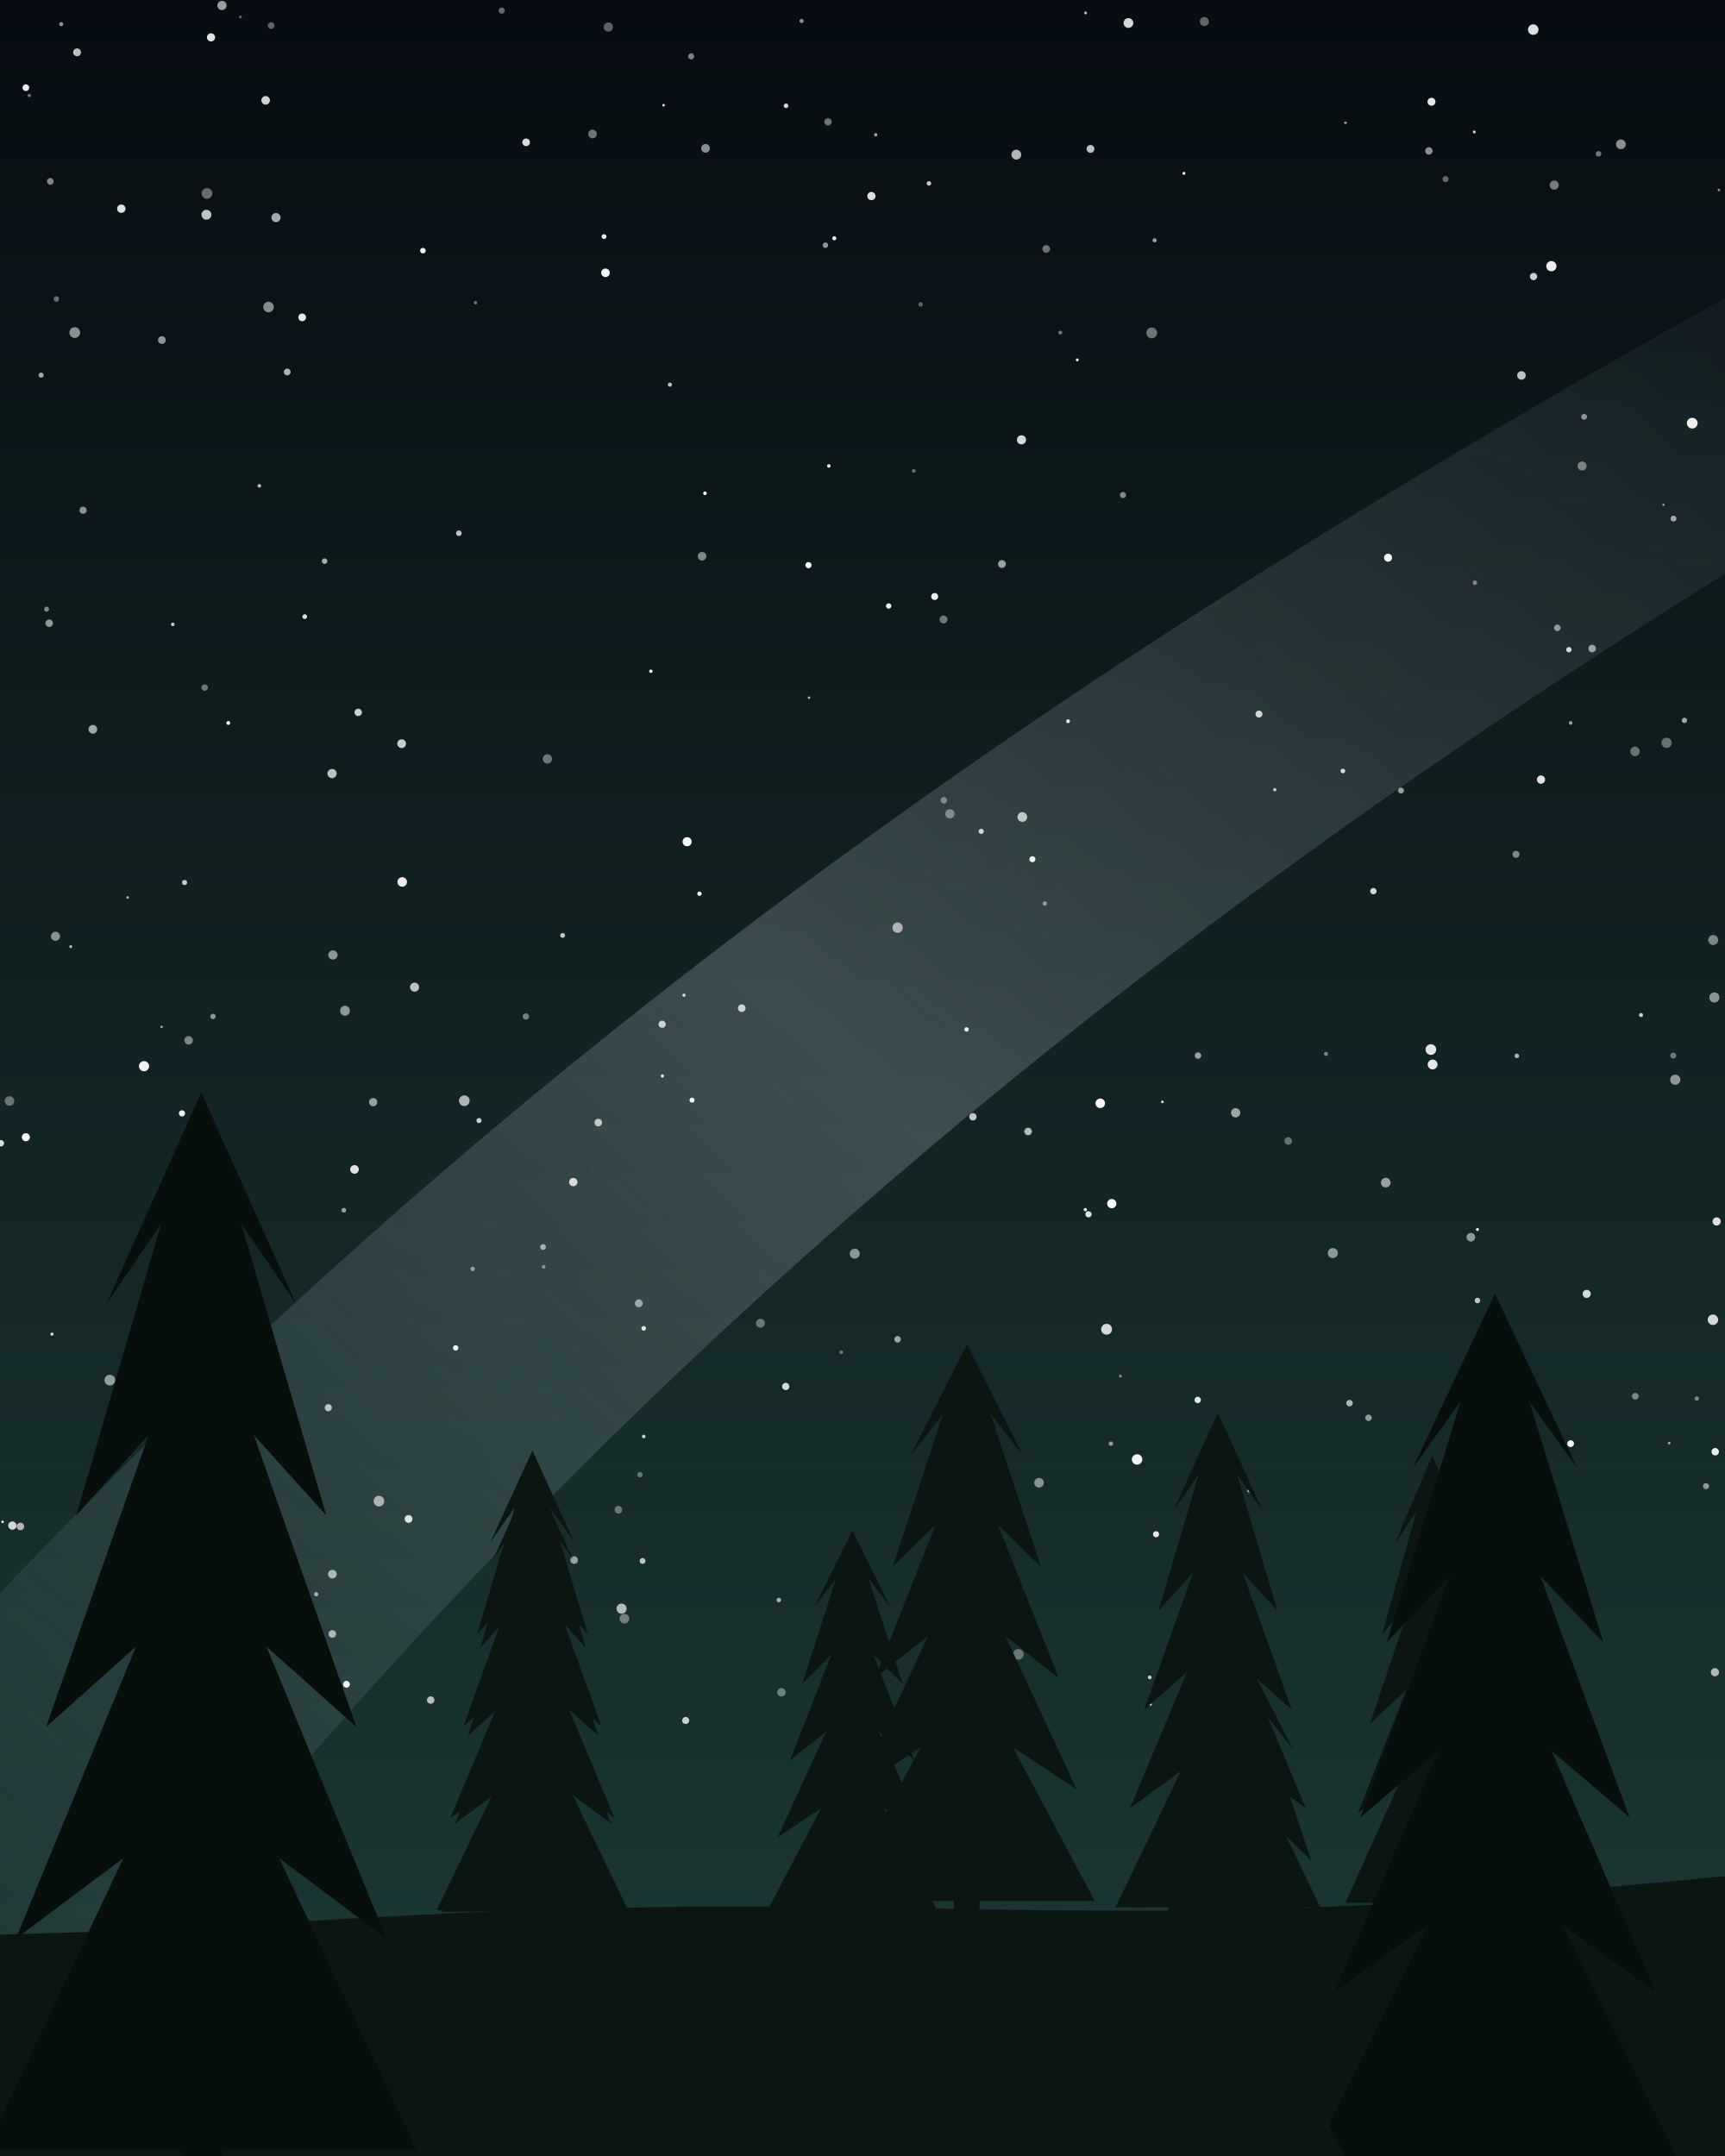
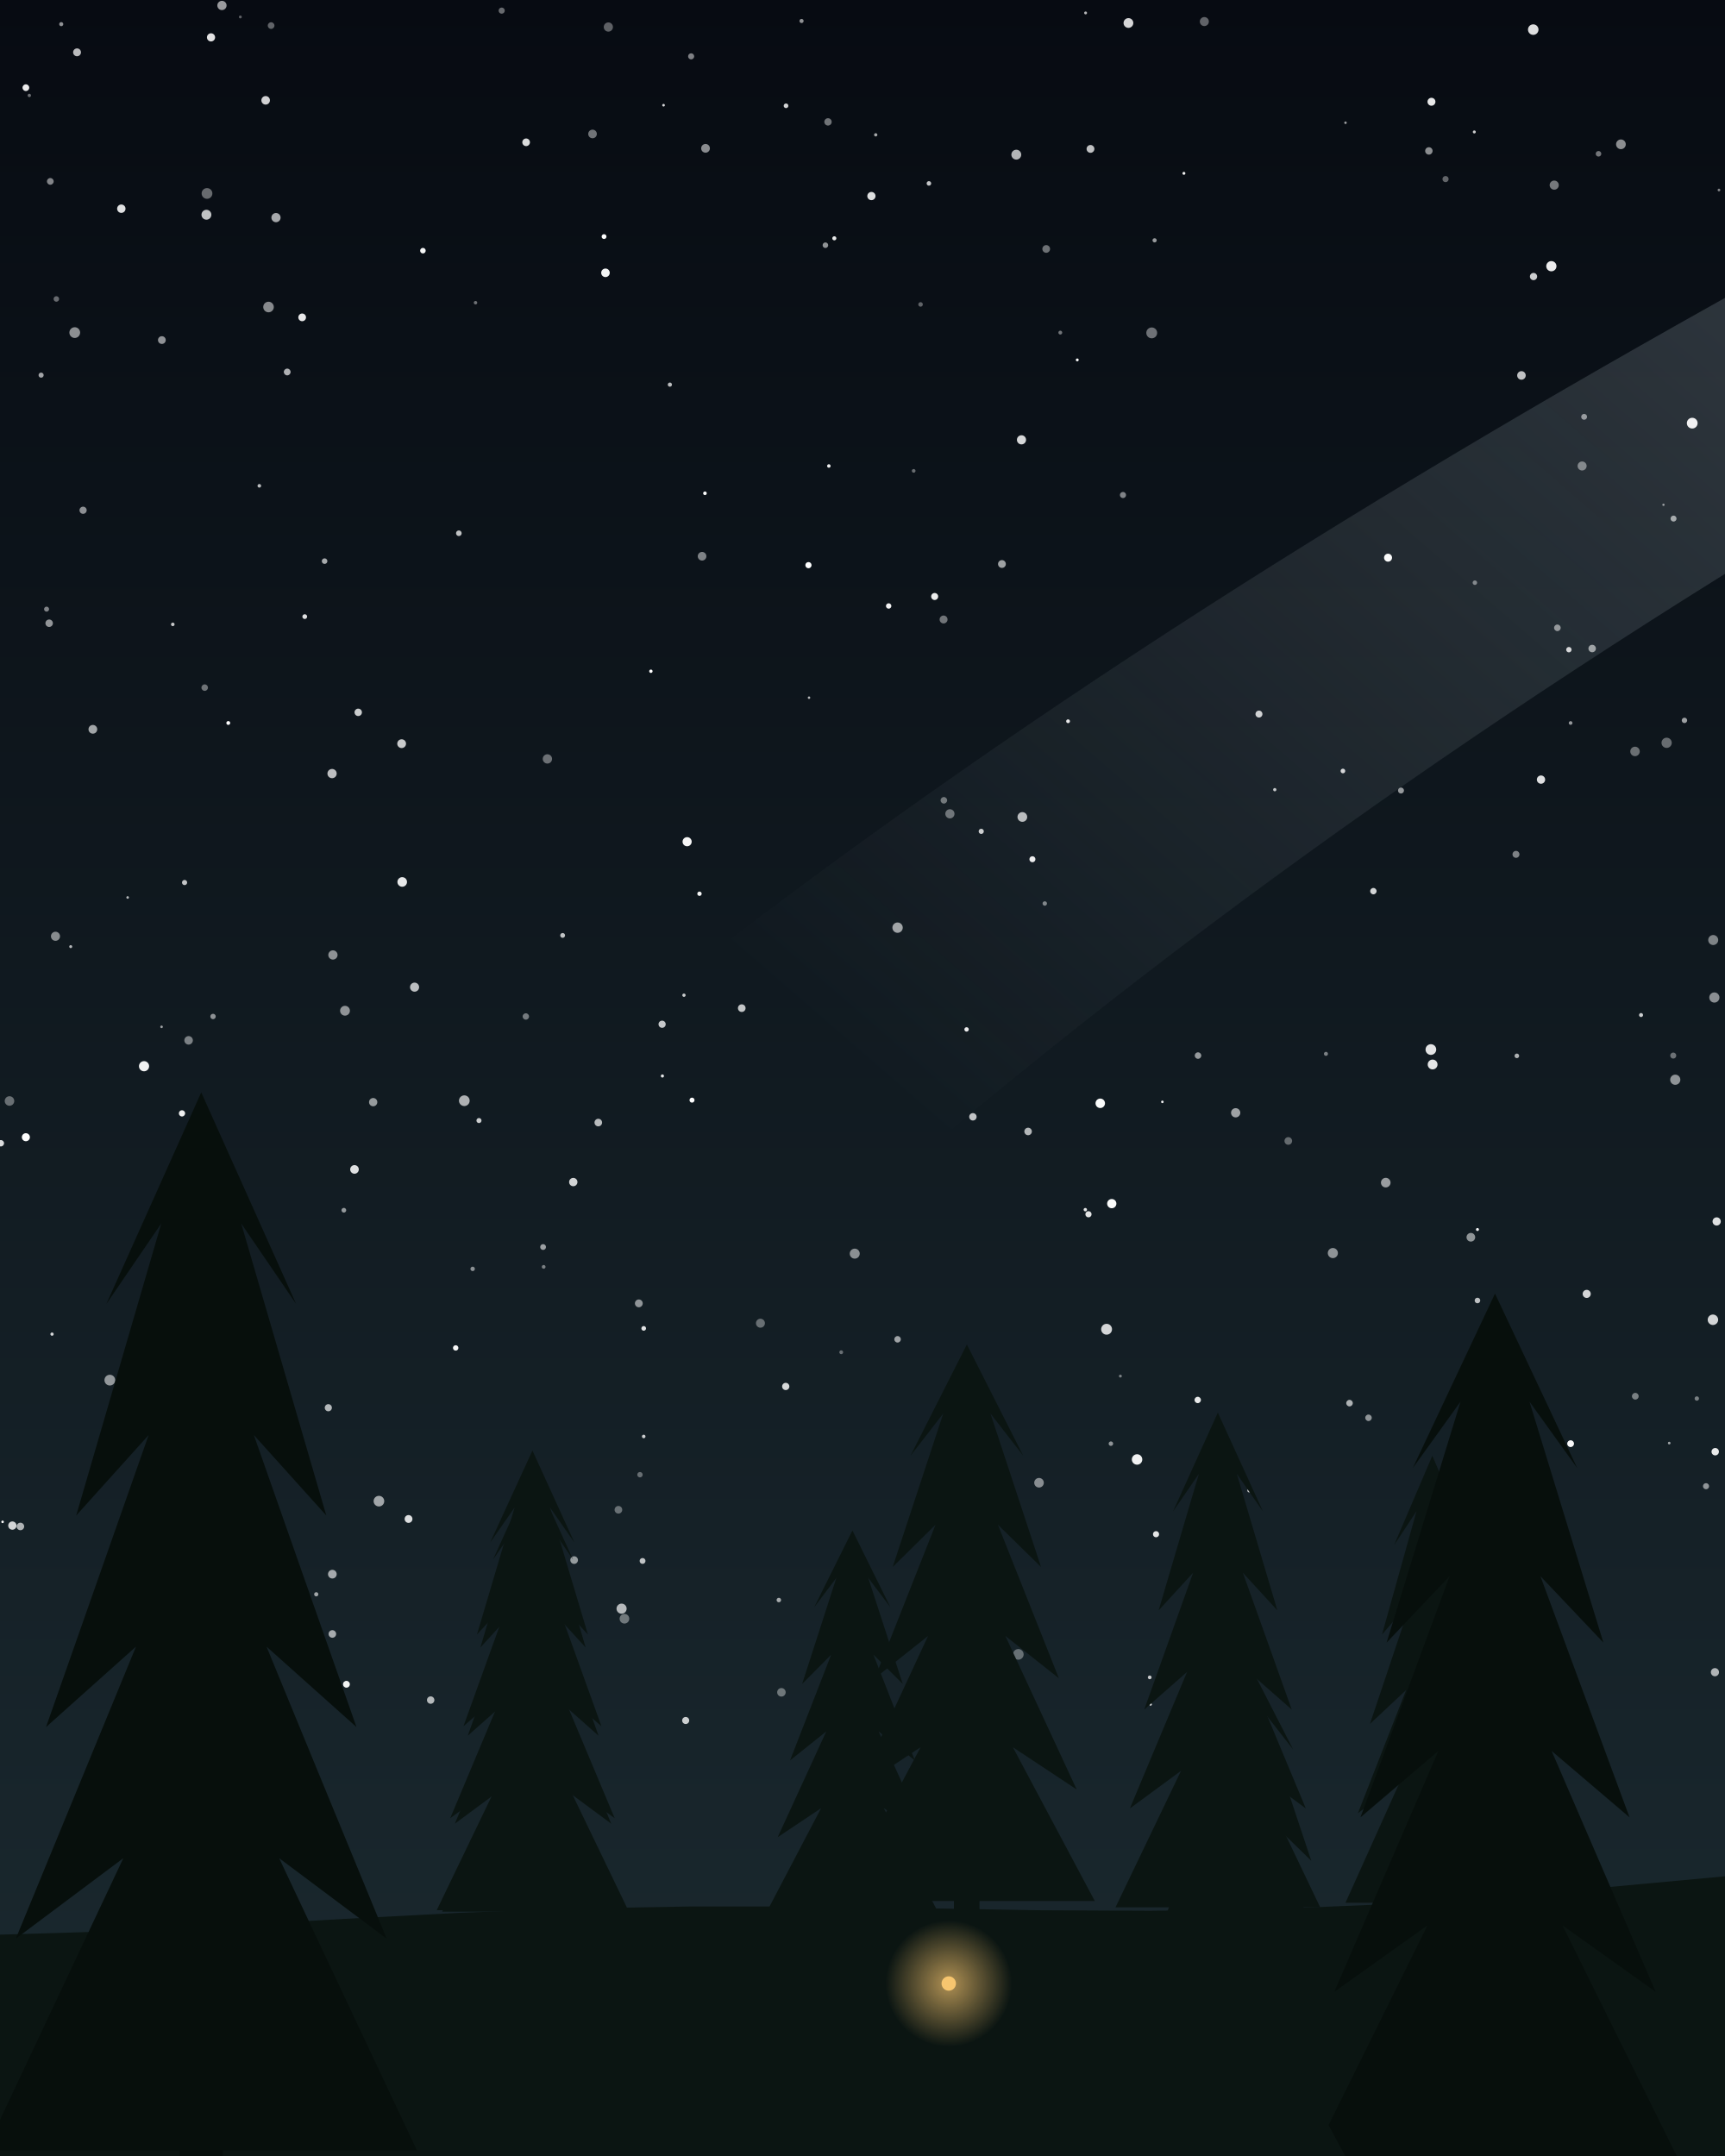
<svg xmlns="http://www.w3.org/2000/svg" viewBox="0 0 600 750" preserveAspectRatio="xMidYMid slice">
  <defs>
-     <linearGradient id="a" x1="0" y1="0" x2="0" y2="1">
-       <stop offset="0" stop-color="#070d12" />
-       <stop offset="1" stop-color="#1c3a36" />
+     <linearGradient id="d0" x1="0" y1="0" x2="0" y2="1">
+       <stop offset="0" stop-color="#070b12" />
+       <stop offset="1" stop-color="#1b2a30" />
    </linearGradient>
-     <linearGradient id="g" x1="0" y1="1" x2="1" y2="0">
+     <linearGradient id="d1" x1="0" y1="0" x2="1" y2="-1">
      <stop offset="0" stop-color="#cfe0e8" stop-opacity="0" />
-       <stop offset=".5" stop-color="#cfe0e8" stop-opacity=".22" />
+       <stop offset="0.5" stop-color="#cfe0e8" stop-opacity="0.22" />
      <stop offset="1" stop-color="#cfe0e8" stop-opacity="0" />
    </linearGradient>
+     <radialGradient id="d2">
+       <stop offset="0" stop-color="#f6c56f" stop-opacity="0.7" />
+       <stop offset="1" stop-color="#f6c56f" stop-opacity="0" />
+     </radialGradient>
  </defs>
-   <rect width="600" height="750" fill="url(#a)" />
-   <path d="M-60,620 C150,380 380,220 680,60 L700,140 C420,300 200,480 20,720Z" fill="url(#g)" />
+   <rect width="600" height="750" fill="url(#d0)" />
+   <path d="M-60,620 C150,380 380,220 680,60 L700,140 C420,300 200,480 20,720Z" fill="url(#d1)" />
  <circle cx="476.0" cy="493.2" r="1.13" fill="#fff" fill-opacity="0.52" />
  <circle cx="0.3" cy="397.7" r="1.11" fill="#fff" fill-opacity="0.84" />
  <circle cx="223.9" cy="462.1" r="0.81" fill="#fff" fill-opacity="0.87" />
  <circle cx="437.9" cy="248.4" r="1.21" fill="#fff" fill-opacity="0.79" />
  <circle cx="115.8" cy="332.2" r="1.61" fill="#fff" fill-opacity="0.52" />
  <circle cx="482.0" cy="411.4" r="1.67" fill="#fff" fill-opacity="0.57" />
  <circle cx="55.9" cy="480.2" r="1.61" fill="#fff" fill-opacity="0.64" />
  <circle cx="56.3" cy="118.3" r="1.35" fill="#fff" fill-opacity="0.54" />
  <circle cx="570.8" cy="353.1" r="0.70" fill="#fff" fill-opacity="0.78" />
  <circle cx="216.2" cy="559.6" r="1.76" fill="#fff" fill-opacity="0.68" />
  <circle cx="386.7" cy="418.7" r="1.61" fill="#fff" fill-opacity="0.98" />
  <circle cx="17.1" cy="216.8" r="1.30" fill="#fff" fill-opacity="0.55" />
  <circle cx="353.5" cy="53.8" r="1.72" fill="#fff" fill-opacity="0.69" />
  <circle cx="70.1" cy="397.6" r="0.87" fill="#fff" fill-opacity="0.48" />
  <circle cx="290.2" cy="82.9" r="0.71" fill="#fff" fill-opacity="0.91" />
  <circle cx="418.9" cy="7.5" r="1.57" fill="#fff" fill-opacity="0.36" />
  <circle cx="199.7" cy="542.7" r="1.33" fill="#fff" fill-opacity="0.55" />
  <circle cx="226.4" cy="233.5" r="0.59" fill="#fff" fill-opacity="1.00" />
  <circle cx="32.3" cy="253.7" r="1.52" fill="#fff" fill-opacity="0.61" />
  <circle cx="588.6" cy="147.2" r="1.87" fill="#fff" fill-opacity="0.93" />
  <circle cx="402.1" cy="533.7" r="1.07" fill="#fff" fill-opacity="0.89" />
  <circle cx="477.7" cy="310.0" r="1.11" fill="#fff" fill-opacity="0.81" />
  <circle cx="245.4" cy="51.6" r="1.52" fill="#fff" fill-opacity="0.52" />
  <circle cx="292.6" cy="470.4" r="0.66" fill="#fff" fill-opacity="0.36" />
  <circle cx="74.1" cy="353.6" r="0.94" fill="#fff" fill-opacity="0.52" />
  <circle cx="270.9" cy="556.6" r="0.78" fill="#fff" fill-opacity="0.62" />
  <circle cx="527.6" cy="367.3" r="0.80" fill="#fff" fill-opacity="0.66" />
  <circle cx="287.1" cy="85.3" r="0.97" fill="#fff" fill-opacity="0.55" />
  <circle cx="482.8" cy="194.0" r="1.39" fill="#fff" fill-opacity="0.98" />
  <circle cx="553.8" cy="225.6" r="1.30" fill="#fff" fill-opacity="0.56" />
  <circle cx="239.0" cy="292.8" r="1.59" fill="#fff" fill-opacity="0.96" />
  <circle cx="174.5" cy="3.7" r="1.07" fill="#fff" fill-opacity="0.39" />
  <circle cx="18.1" cy="464.1" r="0.57" fill="#fff" fill-opacity="0.82" />
  <circle cx="217.2" cy="563.1" r="1.68" fill="#fff" fill-opacity="0.39" />
  <circle cx="115.6" cy="568.4" r="1.32" fill="#fff" fill-opacity="0.62" />
  <circle cx="469.4" cy="488.1" r="1.14" fill="#fff" fill-opacity="0.65" />
  <circle cx="60.1" cy="217.2" r="0.62" fill="#fff" fill-opacity="0.76" />
  <circle cx="363.9" cy="86.6" r="1.34" fill="#fff" fill-opacity="0.41" />
  <circle cx="63.3" cy="387.3" r="1.09" fill="#fff" fill-opacity="0.93" />
  <circle cx="377.5" cy="420.8" r="0.59" fill="#fff" fill-opacity="0.89" />
  <circle cx="50.1" cy="370.9" r="1.77" fill="#fff" fill-opacity="0.94" />
  <circle cx="536.0" cy="271.2" r="1.44" fill="#fff" fill-opacity="0.86" />
  <circle cx="82.2" cy="566.0" r="1.76" fill="#fff" fill-opacity="0.64" />
  <circle cx="467.1" cy="268.2" r="0.81" fill="#fff" fill-opacity="0.81" />
  <circle cx="38.2" cy="480.1" r="1.87" fill="#fff" fill-opacity="0.54" />
  <circle cx="563.8" cy="50.2" r="1.69" fill="#fff" fill-opacity="0.53" />
  <circle cx="579.7" cy="258.4" r="1.78" fill="#fff" fill-opacity="0.37" />
  <circle cx="51.4" cy="489.8" r="1.36" fill="#fff" fill-opacity="0.70" />
  <circle cx="19.6" cy="104.0" r="0.96" fill="#fff" fill-opacity="0.38" />
  <circle cx="595.8" cy="459.1" r="1.82" fill="#fff" fill-opacity="0.81" />
  <circle cx="206.1" cy="46.6" r="1.50" fill="#fff" fill-opacity="0.42" />
  <circle cx="328.3" cy="278.4" r="1.14" fill="#fff" fill-opacity="0.40" />
  <circle cx="44.4" cy="312.2" r="0.45" fill="#fff" fill-opacity="0.69" />
  <circle cx="90.2" cy="169.0" r="0.63" fill="#fff" fill-opacity="0.72" />
  <circle cx="233.0" cy="133.8" r="0.73" fill="#fff" fill-opacity="0.72" />
  <circle cx="546.3" cy="251.5" r="0.64" fill="#fff" fill-opacity="0.56" />
  <circle cx="144.2" cy="343.4" r="1.58" fill="#fff" fill-opacity="0.72" />
  <circle cx="112.9" cy="195.2" r="0.97" fill="#fff" fill-opacity="0.64" />
  <circle cx="238.5" cy="598.5" r="1.23" fill="#fff" fill-opacity="0.78" />
  <circle cx="429.8" cy="387.1" r="1.61" fill="#fff" fill-opacity="0.59" />
  <circle cx="399.9" cy="583.5" r="0.65" fill="#fff" fill-opacity="0.76" />
  <circle cx="230.8" cy="36.6" r="0.46" fill="#fff" fill-opacity="0.84" />
  <circle cx="68.8" cy="426.6" r="0.55" fill="#fff" fill-opacity="0.59" />
  <circle cx="19.3" cy="325.7" r="1.58" fill="#fff" fill-opacity="0.50" />
  <circle cx="339.2" cy="553.4" r="0.84" fill="#fff" fill-opacity="0.66" />
  <circle cx="434.5" cy="518.5" r="0.65" fill="#fff" fill-opacity="0.78" />
  <circle cx="72.0" cy="67.3" r="1.87" fill="#fff" fill-opacity="0.38" />
  <circle cx="551.9" cy="450.1" r="1.41" fill="#fff" fill-opacity="0.82" />
  <circle cx="390.6" cy="172.2" r="1.07" fill="#fff" fill-opacity="0.48" />
  <circle cx="515.6" cy="467.3" r="1.58" fill="#fff" fill-opacity="0.49" />
  <circle cx="355.3" cy="153.0" r="1.59" fill="#fff" fill-opacity="0.83" />
  <circle cx="597.1" cy="424.9" r="1.43" fill="#fff" fill-opacity="0.86" />
  <circle cx="56.2" cy="357.2" r="0.45" fill="#fff" fill-opacity="0.59" />
  <circle cx="70.3" cy="569.1" r="0.44" fill="#fff" fill-opacity="0.95" />
  <circle cx="568.7" cy="261.4" r="1.65" fill="#fff" fill-opacity="0.38" />
  <circle cx="83.6" cy="5.9" r="0.50" fill="#fff" fill-opacity="0.35" />
  <circle cx="497.0" cy="52.5" r="1.29" fill="#fff" fill-opacity="0.53" />
  <circle cx="79.4" cy="251.5" r="0.67" fill="#fff" fill-opacity="0.99" />
  <circle cx="230.3" cy="356.3" r="1.25" fill="#fff" fill-opacity="0.76" />
  <circle cx="288.3" cy="162.1" r="0.61" fill="#fff" fill-opacity="0.93" />
  <circle cx="115.5" cy="269.1" r="1.61" fill="#fff" fill-opacity="0.72" />
  <circle cx="568.8" cy="485.7" r="1.17" fill="#fff" fill-opacity="0.43" />
  <circle cx="355.6" cy="284.2" r="1.69" fill="#fff" fill-opacity="0.70" />
  <circle cx="416.6" cy="487.0" r="1.11" fill="#fff" fill-opacity="0.90" />
  <circle cx="539.6" cy="92.6" r="1.78" fill="#fff" fill-opacity="0.92" />
  <circle cx="513.0" cy="202.7" r="0.78" fill="#fff" fill-opacity="0.44" />
  <circle cx="222.6" cy="513.0" r="0.94" fill="#fff" fill-opacity="0.35" />
  <circle cx="183.0" cy="49.5" r="1.33" fill="#fff" fill-opacity="0.85" />
  <circle cx="556.0" cy="53.5" r="0.97" fill="#fff" fill-opacity="0.43" />
  <circle cx="546.3" cy="502.2" r="1.18" fill="#fff" fill-opacity="0.97" />
  <circle cx="312.2" cy="465.9" r="1.13" fill="#fff" fill-opacity="0.59" />
  <circle cx="596.6" cy="505.0" r="1.29" fill="#fff" fill-opacity="0.91" />
  <circle cx="389.7" cy="478.7" r="0.50" fill="#fff" fill-opacity="0.44" />
  <circle cx="65.6" cy="361.9" r="1.48" fill="#fff" fill-opacity="0.45" />
  <circle cx="303.1" cy="68.2" r="1.43" fill="#fff" fill-opacity="0.86" />
  <circle cx="52.0" cy="588.0" r="1.40" fill="#fff" fill-opacity="0.43" />
  <circle cx="210.6" cy="94.9" r="1.49" fill="#fff" fill-opacity="0.95" />
  <circle cx="105.1" cy="110.4" r="1.34" fill="#fff" fill-opacity="0.91" />
  <circle cx="443.4" cy="274.7" r="0.57" fill="#fff" fill-opacity="0.75" />
  <circle cx="273.3" cy="482.3" r="1.26" fill="#fff" fill-opacity="0.83" />
  <circle cx="582.7" cy="375.6" r="1.77" fill="#fff" fill-opacity="0.53" />
  <circle cx="0.9" cy="529.4" r="0.44" fill="#fff" fill-opacity="1.00" />
  <circle cx="273.4" cy="36.8" r="0.81" fill="#fff" fill-opacity="0.82" />
  <circle cx="230.4" cy="374.3" r="0.55" fill="#fff" fill-opacity="0.89" />
  <circle cx="223.9" cy="499.7" r="0.62" fill="#fff" fill-opacity="0.78" />
  <circle cx="281.4" cy="242.7" r="0.43" fill="#fff" fill-opacity="0.70" />
  <circle cx="502.8" cy="62.3" r="1.07" fill="#fff" fill-opacity="0.36" />
  <circle cx="596.5" cy="581.7" r="1.42" fill="#fff" fill-opacity="0.66" />
  <circle cx="42.2" cy="72.6" r="1.46" fill="#fff" fill-opacity="0.87" />
  <circle cx="593.4" cy="517.0" r="1.06" fill="#fff" fill-opacity="0.52" />
  <circle cx="325.1" cy="207.5" r="1.22" fill="#fff" fill-opacity="0.92" />
  <circle cx="271.8" cy="588.7" r="1.48" fill="#fff" fill-opacity="0.38" />
  <circle cx="448.1" cy="396.9" r="1.33" fill="#fff" fill-opacity="0.35" />
  <circle cx="527.3" cy="297.2" r="1.21" fill="#fff" fill-opacity="0.46" />
  <circle cx="21.3" cy="8.4" r="0.71" fill="#fff" fill-opacity="0.55" />
  <circle cx="92.4" cy="34.9" r="1.49" fill="#fff" fill-opacity="0.81" />
  <circle cx="529.2" cy="130.6" r="1.49" fill="#fff" fill-opacity="0.74" />
  <circle cx="54.1" cy="525.0" r="0.94" fill="#fff" fill-opacity="0.47" />
  <circle cx="110.0" cy="554.6" r="0.73" fill="#fff" fill-opacity="0.60" />
  <circle cx="328.2" cy="215.5" r="1.38" fill="#fff" fill-opacity="0.41" />
  <circle cx="258.0" cy="350.7" r="1.33" fill="#fff" fill-opacity="0.75" />
  <circle cx="161.5" cy="382.9" r="1.86" fill="#fff" fill-opacity="0.66" />
  <circle cx="386.4" cy="502.2" r="0.78" fill="#fff" fill-opacity="0.52" />
  <circle cx="582.1" cy="180.4" r="1.04" fill="#fff" fill-opacity="0.59" />
  <circle cx="595.9" cy="327.0" r="1.74" fill="#fff" fill-opacity="0.46" />
  <circle cx="166.6" cy="389.8" r="0.88" fill="#fff" fill-opacity="0.78" />
  <circle cx="304.6" cy="46.9" r="0.57" fill="#fff" fill-opacity="0.64" />
  <circle cx="320.2" cy="105.9" r="0.79" fill="#fff" fill-opacity="0.35" />
  <circle cx="159.6" cy="185.5" r="0.98" fill="#fff" fill-opacity="0.74" />
  <circle cx="511.6" cy="430.4" r="1.51" fill="#fff" fill-opacity="0.53" />
  <circle cx="297.3" cy="436.1" r="1.74" fill="#fff" fill-opacity="0.51" />
  <circle cx="9.0" cy="30.5" r="1.17" fill="#fff" fill-opacity="0.92" />
  <circle cx="92.0" cy="470.3" r="1.36" fill="#fff" fill-opacity="0.91" />
  <circle cx="540.6" cy="64.4" r="1.59" fill="#fff" fill-opacity="0.44" />
  <circle cx="71.2" cy="239.2" r="1.13" fill="#fff" fill-opacity="0.40" />
  <circle cx="165.4" cy="105.3" r="0.60" fill="#fff" fill-opacity="0.41" />
  <circle cx="14.3" cy="130.5" r="0.89" fill="#fff" fill-opacity="0.62" />
  <circle cx="416.7" cy="367.2" r="1.13" fill="#fff" fill-opacity="0.56" />
  <circle cx="368.8" cy="115.7" r="0.67" fill="#fff" fill-opacity="0.42" />
  <circle cx="401.6" cy="83.6" r="0.73" fill="#fff" fill-opacity="0.58" />
  <circle cx="338.4" cy="388.5" r="1.29" fill="#fff" fill-opacity="0.74" />
  <circle cx="115.6" cy="547.6" r="1.51" fill="#fff" fill-opacity="0.61" />
  <circle cx="237.9" cy="346.2" r="0.58" fill="#fff" fill-opacity="0.77" />
  <circle cx="541.7" cy="218.4" r="1.15" fill="#fff" fill-opacity="0.51" />
  <circle cx="545.7" cy="226.0" r="0.94" fill="#fff" fill-opacity="0.81" />
  <circle cx="223.5" cy="543.0" r="1.02" fill="#fff" fill-opacity="0.73" />
  <circle cx="182.9" cy="353.6" r="1.11" fill="#fff" fill-opacity="0.42" />
  <circle cx="533.4" cy="96.2" r="1.26" fill="#fff" fill-opacity="0.79" />
  <circle cx="281.2" cy="196.6" r="1.08" fill="#fff" fill-opacity="1.00" />
  <circle cx="7.1" cy="531.0" r="1.31" fill="#fff" fill-opacity="0.66" />
  <circle cx="382.7" cy="383.8" r="1.65" fill="#fff" fill-opacity="0.98" />
  <circle cx="309.1" cy="210.8" r="0.94" fill="#fff" fill-opacity="0.94" />
  <circle cx="288.0" cy="42.4" r="1.28" fill="#fff" fill-opacity="0.42" />
  <circle cx="208.1" cy="390.5" r="1.32" fill="#fff" fill-opacity="0.70" />
  <circle cx="497.7" cy="365.1" r="1.86" fill="#fff" fill-opacity="0.88" />
  <circle cx="158.5" cy="468.9" r="0.94" fill="#fff" fill-opacity="0.96" />
  <circle cx="371.5" cy="250.9" r="0.66" fill="#fff" fill-opacity="0.90" />
  <circle cx="211.6" cy="9.4" r="1.60" fill="#fff" fill-opacity="0.35" />
  <circle cx="26.8" cy="18.2" r="1.37" fill="#fff" fill-opacity="0.72" />
  <circle cx="290.1" cy="561.0" r="1.11" fill="#fff" fill-opacity="0.48" />
  <circle cx="597.9" cy="66.1" r="0.47" fill="#fff" fill-opacity="0.49" />
  <circle cx="585.9" cy="250.6" r="0.94" fill="#fff" fill-opacity="0.59" />
  <circle cx="222.2" cy="453.4" r="1.36" fill="#fff" fill-opacity="0.53" />
  <circle cx="114.2" cy="489.7" r="1.24" fill="#fff" fill-opacity="0.68" />
  <circle cx="120.5" cy="585.9" r="1.19" fill="#fff" fill-opacity="0.95" />
  <circle cx="404.3" cy="383.3" r="0.44" fill="#fff" fill-opacity="0.94" />
  <circle cx="512.8" cy="45.9" r="0.52" fill="#fff" fill-opacity="0.79" />
  <circle cx="400.6" cy="115.8" r="1.89" fill="#fff" fill-opacity="0.41" />
  <circle cx="341.3" cy="289.2" r="0.90" fill="#fff" fill-opacity="0.78" />
  <circle cx="264.5" cy="460.3" r="1.56" fill="#fff" fill-opacity="0.36" />
  <circle cx="195.7" cy="325.4" r="0.84" fill="#fff" fill-opacity="0.74" />
  <circle cx="17.5" cy="63.1" r="1.17" fill="#fff" fill-opacity="0.49" />
  <circle cx="124.6" cy="247.8" r="1.29" fill="#fff" fill-opacity="0.78" />
  <circle cx="359.1" cy="298.9" r="1.05" fill="#fff" fill-opacity="0.92" />
  <circle cx="518.1" cy="539.1" r="1.81" fill="#fff" fill-opacity="0.79" />
  <circle cx="119.6" cy="421.0" r="0.82" fill="#fff" fill-opacity="0.55" />
  <circle cx="240.4" cy="19.6" r="1.06" fill="#fff" fill-opacity="0.48" />
  <circle cx="139.7" cy="258.7" r="1.53" fill="#fff" fill-opacity="0.77" />
  <circle cx="188.9" cy="433.8" r="1.01" fill="#fff" fill-opacity="0.58" />
  <circle cx="245.2" cy="171.6" r="0.63" fill="#fff" fill-opacity="0.98" />
  <circle cx="357.6" cy="393.6" r="1.31" fill="#fff" fill-opacity="0.68" />
  <circle cx="377.6" cy="4.5" r="0.50" fill="#fff" fill-opacity="0.70" />
  <circle cx="278.8" cy="7.3" r="0.72" fill="#fff" fill-opacity="0.55" />
  <circle cx="580.6" cy="502.0" r="0.46" fill="#fff" fill-opacity="0.60" />
  <circle cx="210.1" cy="82.3" r="0.84" fill="#fff" fill-opacity="0.99" />
  <circle cx="550.3" cy="162.1" r="1.57" fill="#fff" fill-opacity="0.43" />
  <circle cx="379.3" cy="51.8" r="1.36" fill="#fff" fill-opacity="0.74" />
  <circle cx="596.3" cy="347.0" r="1.77" fill="#fff" fill-opacity="0.51" />
  <circle cx="374.7" cy="125.2" r="0.50" fill="#fff" fill-opacity="0.99" />
  <circle cx="16.2" cy="211.9" r="0.87" fill="#fff" fill-opacity="0.48" />
  <circle cx="513.9" cy="452.4" r="0.97" fill="#fff" fill-opacity="0.72" />
  <circle cx="497.9" cy="35.4" r="1.38" fill="#fff" fill-opacity="0.90" />
  <circle cx="363.4" cy="314.3" r="0.77" fill="#fff" fill-opacity="0.46" />
  <circle cx="106.0" cy="214.5" r="0.83" fill="#fff" fill-opacity="0.86" />
  <circle cx="96.0" cy="75.7" r="1.60" fill="#fff" fill-opacity="0.64" />
  <circle cx="68.7" cy="489.4" r="0.46" fill="#fff" fill-opacity="0.59" />
  <circle cx="243.3" cy="310.9" r="0.76" fill="#fff" fill-opacity="0.95" />
  <circle cx="348.5" cy="196.2" r="1.36" fill="#fff" fill-opacity="0.60" />
  <circle cx="336.2" cy="358.1" r="0.77" fill="#fff" fill-opacity="0.92" />
  <circle cx="56.0" cy="560.0" r="1.04" fill="#fff" fill-opacity="0.68" />
  <circle cx="64.2" cy="307.0" r="0.90" fill="#fff" fill-opacity="0.75" />
  <circle cx="411.8" cy="60.3" r="0.51" fill="#fff" fill-opacity="0.93" />
  <circle cx="123.3" cy="406.8" r="1.50" fill="#fff" fill-opacity="0.86" />
  <circle cx="3.3" cy="383.0" r="1.66" fill="#fff" fill-opacity="0.37" />
  <circle cx="4.3" cy="530.7" r="1.44" fill="#fff" fill-opacity="0.81" />
  <circle cx="461.2" cy="366.6" r="0.70" fill="#fff" fill-opacity="0.45" />
  <circle cx="9.0" cy="395.6" r="1.40" fill="#fff" fill-opacity="0.99" />
  <circle cx="147.1" cy="87.2" r="0.97" fill="#fff" fill-opacity="0.96" />
  <circle cx="142.1" cy="528.4" r="1.36" fill="#fff" fill-opacity="0.85" />
  <circle cx="69.2" cy="482.7" r="1.00" fill="#fff" fill-opacity="0.83" />
  <circle cx="28.9" cy="177.5" r="1.25" fill="#fff" fill-opacity="0.53" />
  <circle cx="323.1" cy="63.8" r="0.79" fill="#fff" fill-opacity="0.76" />
  <circle cx="197.2" cy="586.6" r="0.95" fill="#fff" fill-opacity="0.55" />
  <circle cx="240.7" cy="382.7" r="0.87" fill="#fff" fill-opacity="0.99" />
  <circle cx="120.0" cy="351.6" r="1.71" fill="#fff" fill-opacity="0.53" />
  <circle cx="139.9" cy="306.8" r="1.67" fill="#fff" fill-opacity="0.90" />
  <circle cx="513.9" cy="427.7" r="0.52" fill="#fff" fill-opacity="0.95" />
  <circle cx="94.3" cy="8.9" r="1.16" fill="#fff" fill-opacity="0.36" />
  <circle cx="26.0" cy="115.7" r="1.87" fill="#fff" fill-opacity="0.53" />
  <circle cx="511.1" cy="565.3" r="0.73" fill="#fff" fill-opacity="0.42" />
  <circle cx="129.8" cy="383.4" r="1.44" fill="#fff" fill-opacity="0.56" />
  <circle cx="468.0" cy="42.7" r="0.44" fill="#fff" fill-opacity="0.59" />
  <circle cx="395.5" cy="507.7" r="1.82" fill="#fff" fill-opacity="0.94" />
  <circle cx="582.0" cy="367.2" r="1.05" fill="#fff" fill-opacity="0.38" />
  <circle cx="341.4" cy="549.5" r="1.58" fill="#fff" fill-opacity="0.65" />
  <circle cx="384.9" cy="462.4" r="1.89" fill="#fff" fill-opacity="0.82" />
  <circle cx="354.2" cy="575.5" r="1.85" fill="#fff" fill-opacity="0.35" />
  <circle cx="578.6" cy="175.6" r="0.40" fill="#fff" fill-opacity="0.54" />
  <circle cx="77.2" cy="1.9" r="1.61" fill="#fff" fill-opacity="0.59" />
  <circle cx="68.0" cy="433.6" r="0.70" fill="#fff" fill-opacity="0.58" />
  <circle cx="244.2" cy="193.5" r="1.50" fill="#fff" fill-opacity="0.47" />
  <circle cx="487.3" cy="275.0" r="1.04" fill="#fff" fill-opacity="0.56" />
  <circle cx="551.0" cy="145.0" r="1.02" fill="#fff" fill-opacity="0.52" />
  <circle cx="73.4" cy="13.0" r="1.42" fill="#fff" fill-opacity="0.88" />
  <circle cx="190.4" cy="264.0" r="1.62" fill="#fff" fill-opacity="0.39" />
  <circle cx="164.4" cy="441.4" r="0.77" fill="#fff" fill-opacity="0.51" />
  <circle cx="317.8" cy="163.8" r="0.64" fill="#fff" fill-opacity="0.38" />
  <circle cx="590.2" cy="486.5" r="0.76" fill="#fff" fill-opacity="0.43" />
  <circle cx="312.2" cy="322.7" r="1.80" fill="#fff" fill-opacity="0.60" />
  <circle cx="78.7" cy="508.0" r="0.62" fill="#fff" fill-opacity="0.51" />
  <circle cx="131.8" cy="522.2" r="1.85" fill="#fff" fill-opacity="0.60" />
  <circle cx="378.6" cy="422.4" r="1.08" fill="#fff" fill-opacity="0.88" />
  <circle cx="189.1" cy="440.7" r="0.65" fill="#fff" fill-opacity="0.44" />
  <circle cx="93.4" cy="106.8" r="1.84" fill="#fff" fill-opacity="0.51" />
  <circle cx="392.5" cy="8.0" r="1.70" fill="#fff" fill-opacity="0.83" />
  <circle cx="400.2" cy="592.9" r="0.45" fill="#fff" fill-opacity="0.84" />
  <circle cx="72.1" cy="565.7" r="0.41" fill="#fff" fill-opacity="0.55" />
  <circle cx="330.4" cy="283.1" r="1.60" fill="#fff" fill-opacity="0.39" />
  <circle cx="533.3" cy="10.3" r="1.83" fill="#fff" fill-opacity="0.86" />
  <circle cx="10.2" cy="33.2" r="0.58" fill="#fff" fill-opacity="0.41" />
  <circle cx="99.9" cy="129.4" r="1.18" fill="#fff" fill-opacity="0.67" />
  <circle cx="149.8" cy="591.4" r="1.29" fill="#fff" fill-opacity="0.68" />
  <circle cx="498.3" cy="370.3" r="1.71" fill="#fff" fill-opacity="0.89" />
  <circle cx="215.1" cy="525.2" r="1.33" fill="#fff" fill-opacity="0.36" />
  <circle cx="199.4" cy="411.2" r="1.45" fill="#fff" fill-opacity="0.81" />
  <circle cx="463.6" cy="435.9" r="1.76" fill="#fff" fill-opacity="0.52" />
  <circle cx="543.8" cy="533.5" r="1.62" fill="#fff" fill-opacity="0.50" />
  <circle cx="361.4" cy="515.8" r="1.67" fill="#fff" fill-opacity="0.49" />
  <circle cx="24.6" cy="329.3" r="0.52" fill="#fff" fill-opacity="0.69" />
  <circle cx="71.8" cy="74.7" r="1.72" fill="#fff" fill-opacity="0.75" />
  <path d="M0,750 L0,673.0 L40,671.8 L80,669.8 L120,667.5 L160,665.4 L200,663.9 L240,663.2 L280,663.2 L320,663.8 L360,664.5 L400,664.7 L440,664.2 L480,662.5 L520,659.9 L560,656.4 L600,652.7 L600,750Z" fill="#0b1512" />
  <path d="M185.2,504.6 L199.8,536.6 L191.3,524.4 L204.5,568.6 L193.3,556.4 L209.2,600.5 L195.3,588.4 L213.8,632.5 L197.2,620.3 L218.5,664.5 L188.5,664.5 L188.5,678.4 L181.9,678.4 L181.9,664.5 L151.9,664.5 L173.2,620.3 L156.6,632.5 L175.1,588.4 L161.2,600.5 L177.1,556.4 L165.9,568.6 L179.0,524.4 L170.5,536.6Z" fill="#0b1512" />
  <path d="M185.4,511.9 L199.3,542.5 L191.3,530.8 L203.7,573.1 L193.1,561.5 L208.2,603.8 L195.0,592.1 L212.6,634.4 L196.8,622.7 L217.0,665.0 L188.6,665.0 L188.6,678.4 L182.3,678.4 L182.3,665.0 L153.8,665.0 L174.0,622.7 L158.2,634.4 L175.9,592.1 L162.7,603.8 L177.7,561.5 L167.1,573.1 L179.6,530.8 L171.5,542.5Z" fill="#0b1512" />
  <path d="M296.5,532.4 L309.7,559.1 L302.0,548.9 L314.0,585.8 L303.8,575.6 L318.2,612.4 L305.6,602.3 L322.4,639.1 L307.4,629.0 L326.6,665.8 L299.5,665.8 L299.5,677.4 L293.5,677.4 L293.5,665.8 L266.3,665.8 L285.6,629.0 L270.5,639.1 L287.4,602.3 L274.8,612.4 L289.1,575.6 L279.0,585.8 L290.9,548.9 L283.2,559.1Z" fill="#0b1512" />
  <path d="M336.3,467.7 L355.9,506.4 L344.5,491.7 L362.1,545.1 L347.1,530.4 L368.3,583.8 L349.7,569.1 L374.5,622.5 L352.3,607.8 L380.8,661.3 L340.7,661.3 L340.7,678.1 L331.8,678.1 L331.8,661.3 L291.8,661.3 L320.2,607.8 L298.0,622.5 L322.8,569.1 L304.3,583.8 L325.4,530.4 L310.5,545.1 L328.1,491.7 L316.7,506.4Z" fill="#0b1512" />
  <path d="M423.6,491.4 L439.3,525.8 L430.2,512.7 L444.3,560.2 L432.3,547.1 L449.3,594.7 L434.4,581.6 L454.2,629.1 L436.5,616.0 L459.2,663.5 L427.2,663.5 L427.2,678.5 L420.1,678.5 L420.1,663.5 L388.0,663.5 L410.8,616.0 L393.0,629.1 L412.9,581.6 L398.0,594.7 L415.0,547.1 L403.0,560.2 L417.0,512.7 L408.0,525.8Z" fill="#0b1512" />
  <path d="M498.2,506.4 L511.5,537.5 L503.8,525.7 L515.7,568.6 L505.6,556.8 L520.0,599.7 L507.4,587.9 L524.2,630.8 L509.1,619.0 L528.4,661.9 L501.3,661.9 L501.3,675.4 L495.2,675.4 L495.2,661.9 L468.0,661.9 L487.3,619.0 L472.3,630.8 L489.1,587.9 L476.5,599.7 L490.9,556.8 L480.7,568.6 L492.7,525.7 L484.9,537.5Z" fill="#0b1512" />
  <path d="M70.0,380.0 L103.0,453.6 L83.9,425.6 L113.5,527.2 L88.3,499.2 L124.0,600.8 L92.7,572.8 L134.5,674.4 L97.1,646.4 L145.0,748.0 L77.5,748.0 L77.5,780.0 L62.5,780.0 L62.5,748.0 L-5.0,748.0 L42.9,646.4 L5.5,674.4 L47.3,572.8 L16.0,600.8 L51.7,499.2 L26.5,527.2 L56.1,425.6 L37.0,453.6Z" fill="#070f0c" />
  <path d="M520.0,450.0 L548.6,510.7 L532.0,487.6 L557.7,571.4 L535.8,548.3 L566.8,632.2 L539.7,609.1 L575.9,692.9 L543.5,669.8 L585.0,753.6 L526.5,753.6 L526.5,780.0 L513.5,780.0 L513.5,753.6 L455.0,753.6 L496.5,669.8 L464.1,692.9 L500.3,609.1 L473.2,632.2 L504.2,548.3 L482.3,571.4 L508.0,487.6 L491.4,510.7Z" fill="#070f0c" />
  <path d="M430.0,570.0 L449.8,608.6 L438.3,593.9 L456.1,647.3 L441.0,632.6 L462.4,685.9 L443.6,671.2 L468.7,724.6 L446.3,709.9 L475.0,763.2 L434.5,763.2 L434.5,780.0 L425.5,780.0 L425.5,763.2 L385.0,763.2 L413.7,709.9 L391.3,724.6 L416.4,671.2 L397.6,685.9 L419.0,632.6 L403.9,647.3 L421.7,593.9 L410.2,608.6Z" fill="#0b1512" />
+   <circle cx="330" cy="690" r="2.5" fill="#f6c56f" />
+   <circle cx="330.0" cy="690.0" r="22.0" fill="url(#d2)" />
</svg>
